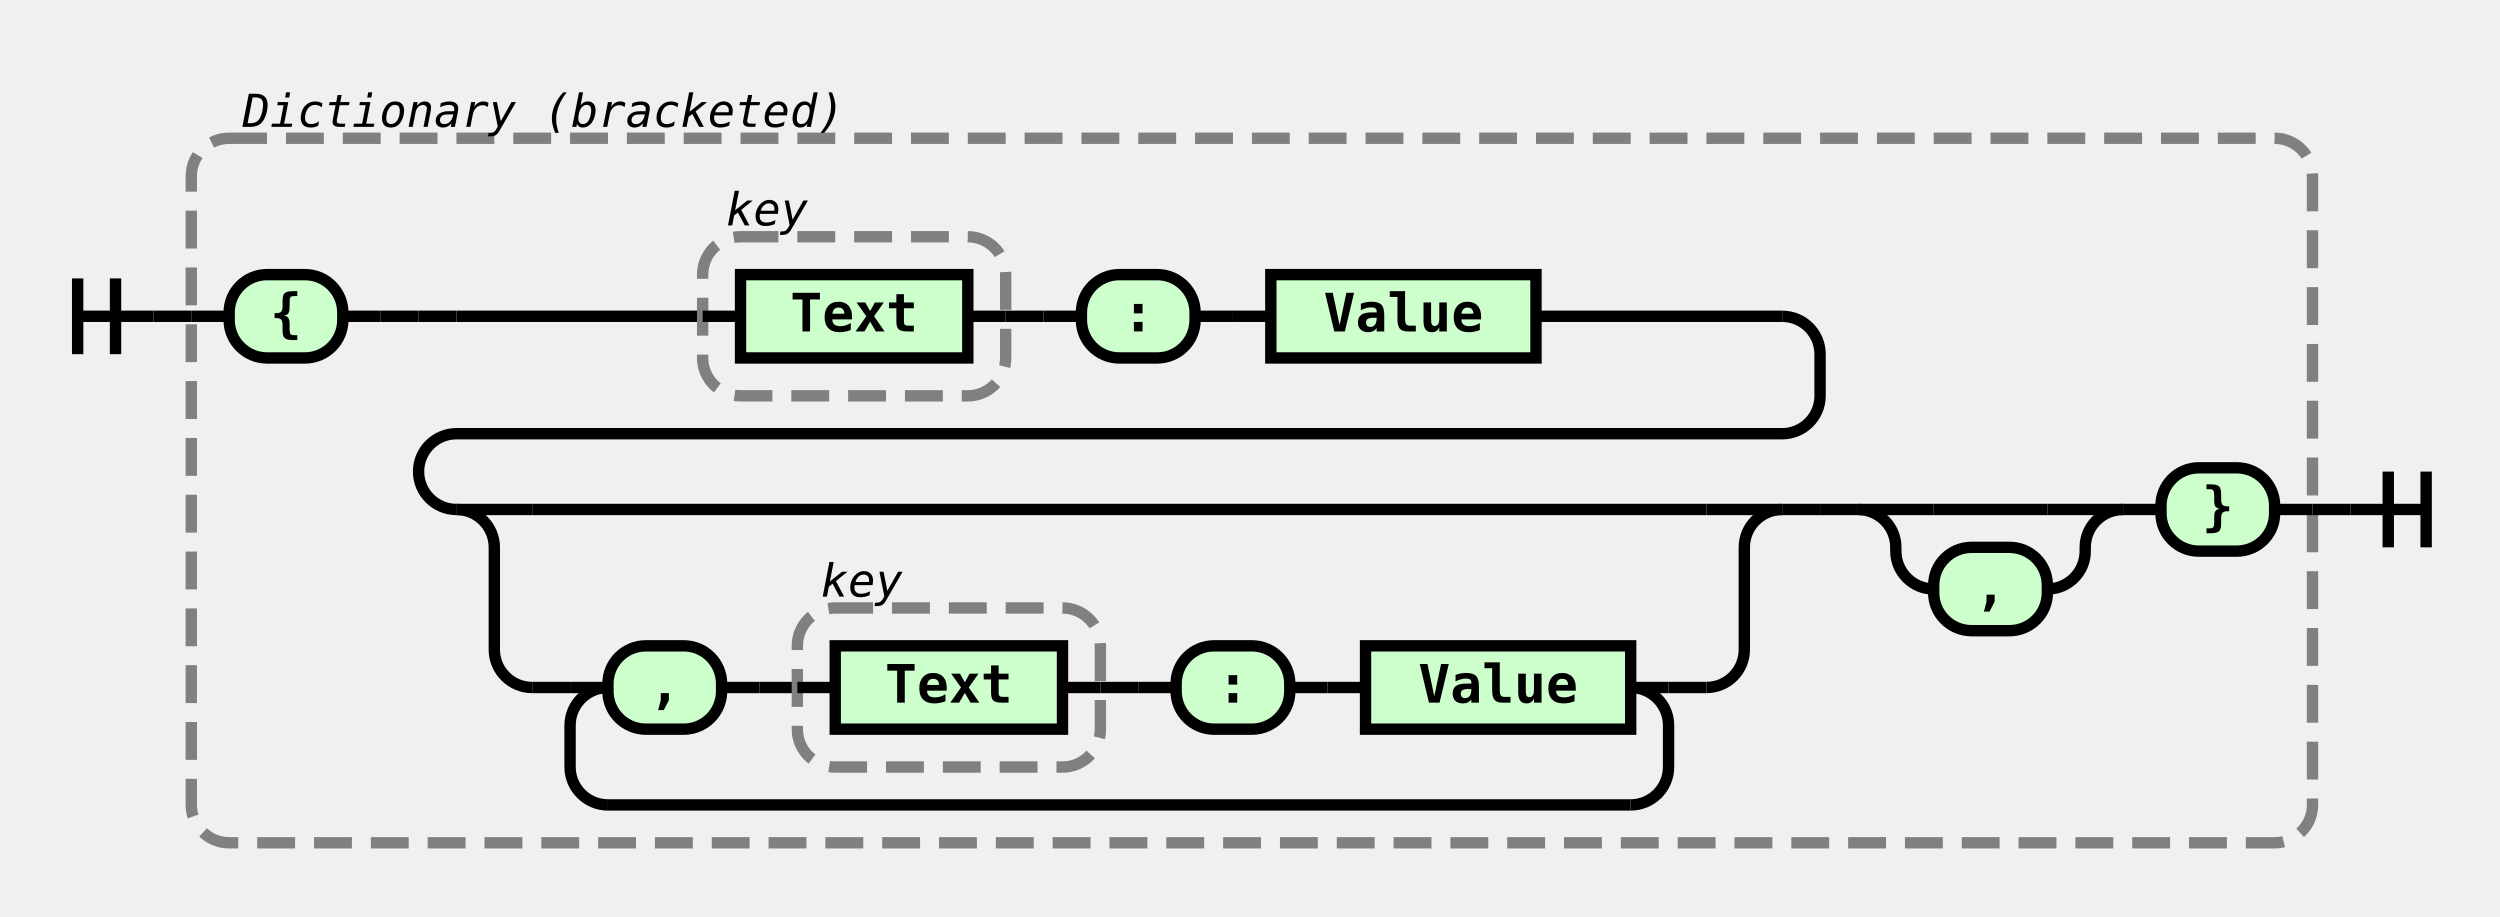
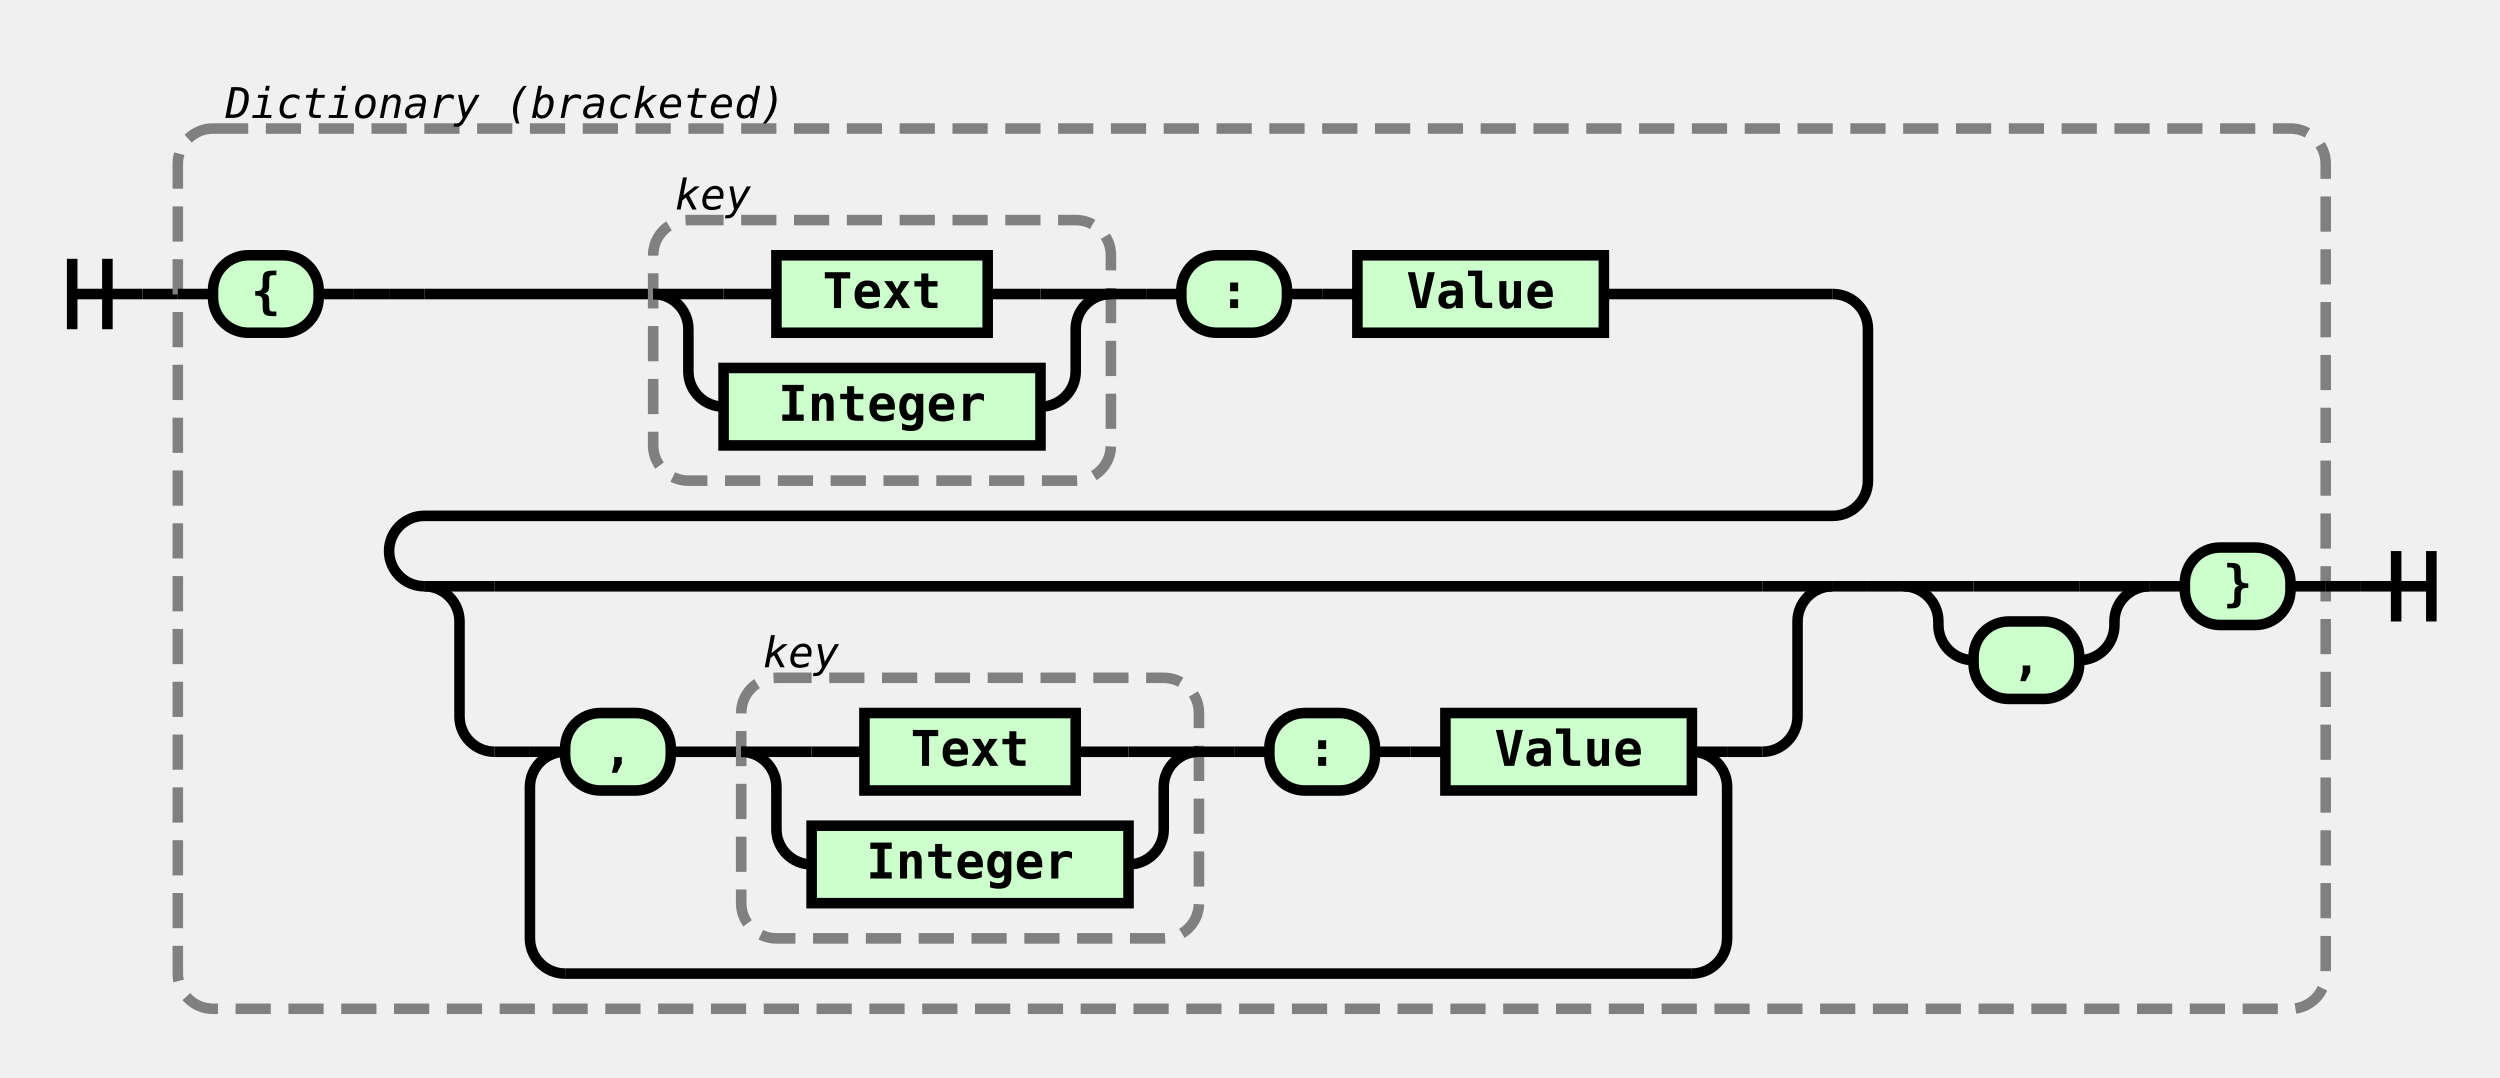
- <svg xmlns="http://www.w3.org/2000/svg" class="railroad-diagram" width="660" height="242" viewBox="0 0 660 242">
+ <svg xmlns="http://www.w3.org/2000/svg" class="railroad-diagram" width="710" height="306" viewBox="0 0 710 306">
  <g transform="translate(.5 .5)">
    <g>
      <path d="M20 73v20m10 -20v20m-10 -10h20" />
    </g>
    <path d="M40 83h10" />
    <g>
      <path d="M50 83h0" />
-       <path d="M610 134h0" />
-       <rect x="50" y="36" width="560" height="186" rx="10" ry="10" class="group-box" />
+       <path d="M660 166h0" />
+       <rect x="50" y="36" width="610" height="250" rx="10" ry="10" class="group-box" />
      <g>
        <path d="M50 83h10" />
-         <path d="M600 134h10" />
+         <path d="M650 166h10" />
        <g class="terminal ">
          <path d="M60 83h0" />
          <path d="M90 83h0" />
          <rect x="60" y="72" width="30" height="22" rx="10" ry="10" />
          <text x="75" y="87">{</text>
        </g>
        <path d="M90 83h10" />
        <path d="M100 83h10" />
        <g>
          <path d="M110 83h0" />
          <path d="M110 83h10" />
          <g>
            <path d="M120 83h65" />
-             <path d="M405 83h65" />
+             <path d="M455 83h65" />
            <g>
              <path d="M185 83h0" />
-               <path d="M265 83h0" />
-               <rect x="185" y="62" width="80" height="42" rx="10" ry="10" class="group-box" />
-               <g class="non-terminal ">
-                 <path d="M185 83h10" />
-                 <path d="M255 83h10" />
-                 <rect x="195" y="72" width="60" height="22" />
-                 <text x="225" y="87">Text</text>
+               <path d="M315 83h0" />
+               <rect x="185" y="62" width="130" height="74" rx="10" ry="10" class="group-box" />
+               <g>
+                 <path d="M185 83h0" />
+                 <path d="M315 83h0" />
+                 <path d="M185 83h20" />
+                 <g class="non-terminal ">
+                   <path d="M205 83h15" />
+                   <path d="M280 83h15" />
+                   <rect x="220" y="72" width="60" height="22" />
+                   <text x="250" y="87">Text</text>
+                 </g>
+                 <path d="M295 83h20" />
+                 <path d="M185 83a10 10 0 0 1 10 10v12a10 10 0 0 0 10 10" />
+                 <g class="non-terminal ">
+                   <path d="M205 115h0" />
+                   <path d="M295 115h0" />
+                   <rect x="205" y="104" width="90" height="22" />
+                   <text x="250" y="119">Integer</text>
+                 </g>
+                 <path d="M295 115a10 10 0 0 0 10 -10v-12a10 10 0 0 1 10 -10" />
              </g>
              <g class="comment ">
                <path d="M185 54h0" />
                <path d="M219 54h0" />
                <text x="202" y="59" class="comment">key</text>
              </g>
            </g>
-             <path d="M265 83h10" />
-             <path d="M275 83h10" />
-             <g class="terminal ">
-               <path d="M285 83h0" />
-               <path d="M315 83h0" />
-               <rect x="285" y="72" width="30" height="22" rx="10" ry="10" />
-               <text x="300" y="87">:</text>
-             </g>
            <path d="M315 83h10" />
            <path d="M325 83h10" />
+             <g class="terminal ">
+               <path d="M335 83h0" />
+               <path d="M365 83h0" />
+               <rect x="335" y="72" width="30" height="22" rx="10" ry="10" />
+               <text x="350" y="87">:</text>
+             </g>
+             <path d="M365 83h10" />
+             <path d="M375 83h10" />
            <g class="non-terminal ">
-               <path d="M335 83h0" />
-               <path d="M405 83h0" />
-               <rect x="335" y="72" width="70" height="22" />
-               <text x="370" y="87">Value</text>
-             </g>
-           </g>
-           <path d="M470 83a10 10 0 0 1 10 10v11a10 10 0 0 1 -10 10h-350a10 10 0 0 0 -10 10v0a10 10 0 0 0 10 10" />
+               <path d="M385 83h0" />
+               <path d="M455 83h0" />
+               <rect x="385" y="72" width="70" height="22" />
+               <text x="420" y="87">Value</text>
+             </g>
+           </g>
+           <path d="M520 83a10 10 0 0 1 10 10v43a10 10 0 0 1 -10 10h-400a10 10 0 0 0 -10 10v0a10 10 0 0 0 10 10" />
          <g>
-             <path d="M120 134h0" />
-             <path d="M470 134h0" />
-             <path d="M120 134h20" />
+             <path d="M120 166h0" />
+             <path d="M520 166h0" />
+             <path d="M120 166h20" />
            <g>
-               <path d="M140 134h310" />
-             </g>
-             <path d="M450 134h20" />
-             <path d="M120 134a10 10 0 0 1 10 10v27a10 10 0 0 0 10 10" />
+               <path d="M140 166h360" />
+             </g>
+             <path d="M500 166h20" />
+             <path d="M120 166a10 10 0 0 1 10 10v27a10 10 0 0 0 10 10" />
            <g>
-               <path d="M140 181h0" />
+               <path d="M140 213h0" />
              <g>
-                 <path d="M140 181h10" />
-                 <path d="M440 181h10" />
-                 <path d="M150 181h10" />
+                 <path d="M140 213h10" />
+                 <path d="M490 213h10" />
+                 <path d="M150 213h10" />
                <g>
-                   <path d="M160 181h0" />
-                   <path d="M430 181h0" />
+                   <path d="M160 213h0" />
+                   <path d="M480 213h0" />
                  <g class="terminal ">
-                     <path d="M160 181h0" />
-                     <path d="M190 181h0" />
-                     <rect x="160" y="170" width="30" height="22" rx="10" ry="10" />
-                     <text x="175" y="185">,</text>
+                     <path d="M160 213h0" />
+                     <path d="M190 213h0" />
+                     <rect x="160" y="202" width="30" height="22" rx="10" ry="10" />
+                     <text x="175" y="217">,</text>
                  </g>
-                   <path d="M190 181h10" />
-                   <path d="M200 181h10" />
+                   <path d="M190 213h10" />
+                   <path d="M200 213h10" />
                  <g>
-                     <path d="M210 181h0" />
-                     <path d="M430 181h0" />
+                     <path d="M210 213h0" />
+                     <path d="M480 213h0" />
                    <g>
-                       <path d="M210 181h0" />
-                       <path d="M290 181h0" />
-                       <rect x="210" y="160" width="80" height="42" rx="10" ry="10" class="group-box" />
-                       <g class="non-terminal ">
-                         <path d="M210 181h10" />
-                         <path d="M280 181h10" />
-                         <rect x="220" y="170" width="60" height="22" />
-                         <text x="250" y="185">Text</text>
+                       <path d="M210 213h0" />
+                       <path d="M340 213h0" />
+                       <rect x="210" y="192" width="130" height="74" rx="10" ry="10" class="group-box" />
+                       <g>
+                         <path d="M210 213h0" />
+                         <path d="M340 213h0" />
+                         <path d="M210 213h20" />
+                         <g class="non-terminal ">
+                           <path d="M230 213h15" />
+                           <path d="M305 213h15" />
+                           <rect x="245" y="202" width="60" height="22" />
+                           <text x="275" y="217">Text</text>
+                         </g>
+                         <path d="M320 213h20" />
+                         <path d="M210 213a10 10 0 0 1 10 10v12a10 10 0 0 0 10 10" />
+                         <g class="non-terminal ">
+                           <path d="M230 245h0" />
+                           <path d="M320 245h0" />
+                           <rect x="230" y="234" width="90" height="22" />
+                           <text x="275" y="249">Integer</text>
+                         </g>
+                         <path d="M320 245a10 10 0 0 0 10 -10v-12a10 10 0 0 1 10 -10" />
                      </g>
                      <g class="comment ">
-                         <path d="M210 152h0" />
-                         <path d="M244 152h0" />
-                         <text x="227" y="157" class="comment">key</text>
+                         <path d="M210 184h0" />
+                         <path d="M244 184h0" />
+                         <text x="227" y="189" class="comment">key</text>
                      </g>
                    </g>
-                     <path d="M290 181h10" />
-                     <path d="M300 181h10" />
+                     <path d="M340 213h10" />
+                     <path d="M350 213h10" />
                    <g class="terminal ">
-                       <path d="M310 181h0" />
-                       <path d="M340 181h0" />
-                       <rect x="310" y="170" width="30" height="22" rx="10" ry="10" />
-                       <text x="325" y="185">:</text>
+                       <path d="M360 213h0" />
+                       <path d="M390 213h0" />
+                       <rect x="360" y="202" width="30" height="22" rx="10" ry="10" />
+                       <text x="375" y="217">:</text>
                    </g>
-                     <path d="M340 181h10" />
-                     <path d="M350 181h10" />
+                     <path d="M390 213h10" />
+                     <path d="M400 213h10" />
                    <g class="non-terminal ">
-                       <path d="M360 181h0" />
-                       <path d="M430 181h0" />
-                       <rect x="360" y="170" width="70" height="22" />
-                       <text x="395" y="185">Value</text>
+                       <path d="M410 213h0" />
+                       <path d="M480 213h0" />
+                       <rect x="410" y="202" width="70" height="22" />
+                       <text x="445" y="217">Value</text>
                    </g>
                  </g>
                </g>
-                 <path d="M430 181h10" />
-                 <path d="M160 181a10 10 0 0 0 -10 10v11a10 10 0 0 0 10 10" />
+                 <path d="M480 213h10" />
+                 <path d="M160 213a10 10 0 0 0 -10 10v43a10 10 0 0 0 10 10" />
                <g>
-                   <path d="M160 212h270" />
-                 </g>
-                 <path d="M430 212a10 10 0 0 0 10 -10v-11a10 10 0 0 0 -10 -10" />
+                   <path d="M160 276h320" />
+                 </g>
+                 <path d="M480 276a10 10 0 0 0 10 -10v-43a10 10 0 0 0 -10 -10" />
              </g>
-               <path d="M450 181h0" />
-             </g>
-             <path d="M450 181a10 10 0 0 0 10 -10v-27a10 10 0 0 1 10 -10" />
-           </g>
-           <path d="M470 134h10" />
-           <path d="M480 134h0" />
-         </g>
-         <path d="M480 134h10" />
+               <path d="M500 213h0" />
+             </g>
+             <path d="M500 213a10 10 0 0 0 10 -10v-27a10 10 0 0 1 10 -10" />
+           </g>
+           <path d="M520 166h10" />
+           <path d="M530 166h0" />
+         </g>
+         <path d="M530 166h10" />
        <g>
-           <path d="M490 134h0" />
-           <path d="M560 134h0" />
-           <path d="M490 134h20" />
+           <path d="M540 166h0" />
+           <path d="M610 166h0" />
+           <path d="M540 166h20" />
          <g>
-             <path d="M510 134h30" />
-           </g>
-           <path d="M540 134h20" />
-           <path d="M490 134a10 10 0 0 1 10 10v1a10 10 0 0 0 10 10" />
+             <path d="M560 166h30" />
+           </g>
+           <path d="M590 166h20" />
+           <path d="M540 166a10 10 0 0 1 10 10v1a10 10 0 0 0 10 10" />
          <g class="terminal ">
-             <path d="M510 155h0" />
-             <path d="M540 155h0" />
-             <rect x="510" y="144" width="30" height="22" rx="10" ry="10" />
-             <text x="525" y="159">,</text>
-           </g>
-           <path d="M540 155a10 10 0 0 0 10 -10v-1a10 10 0 0 1 10 -10" />
-         </g>
-         <path d="M560 134h10" />
+             <path d="M560 187h0" />
+             <path d="M590 187h0" />
+             <rect x="560" y="176" width="30" height="22" rx="10" ry="10" />
+             <text x="575" y="191">,</text>
+           </g>
+           <path d="M590 187a10 10 0 0 0 10 -10v-1a10 10 0 0 1 10 -10" />
+         </g>
+         <path d="M610 166h10" />
        <g class="terminal ">
-           <path d="M570 134h0" />
-           <path d="M600 134h0" />
-           <rect x="570" y="123" width="30" height="22" rx="10" ry="10" />
-           <text x="585" y="138">}</text>
+           <path d="M620 166h0" />
+           <path d="M650 166h0" />
+           <rect x="620" y="155" width="30" height="22" rx="10" ry="10" />
+           <text x="635" y="170">}</text>
        </g>
      </g>
      <g class="comment ">
        <path d="M50 28h0" />
        <path d="M236 28h0" />
        <text x="143" y="33" class="comment">Dictionary (bracketed)</text>
      </g>
    </g>
-     <path d="M610 134h10" />
-     <path d="M 620 134 h 20 m -10 -10 v 20 m 10 -20 v 20" />
+     <path d="M660 166h10" />
+     <path d="M 670 166 h 20 m -10 -10 v 20 m 10 -20 v 20" />
  </g>
  <style>
	svg {
		background-color: hsl(30,20%,95%);
	}
	path {
		stroke-width: 3;
		stroke: black;
		fill: rgba(0,0,0,0);
	}
	text {
		font: bold 14px monospace;
		text-anchor: middle;
		white-space: pre;
	}
	text.diagram-text {
		font-size: 12px;
	}
	text.diagram-arrow {
		font-size: 16px;
	}
	text.label {
		text-anchor: start;
	}
	text.comment {
		font: italic 12px monospace;
	}
	g.non-terminal text {
		/*font-style: italic;*/
	}
	rect {
		stroke-width: 3;
		stroke: black;
		fill: hsl(120,100%,90%);
	}
	rect.group-box {
		stroke: gray;
		stroke-dasharray: 10 5;
		fill: none;
	}
	path.diagram-text {
		stroke-width: 3;
		stroke: black;
		fill: white;
		cursor: help;
	}
	g.diagram-text:hover path.diagram-text {
		fill: #eee;
	}</style>
</svg>
